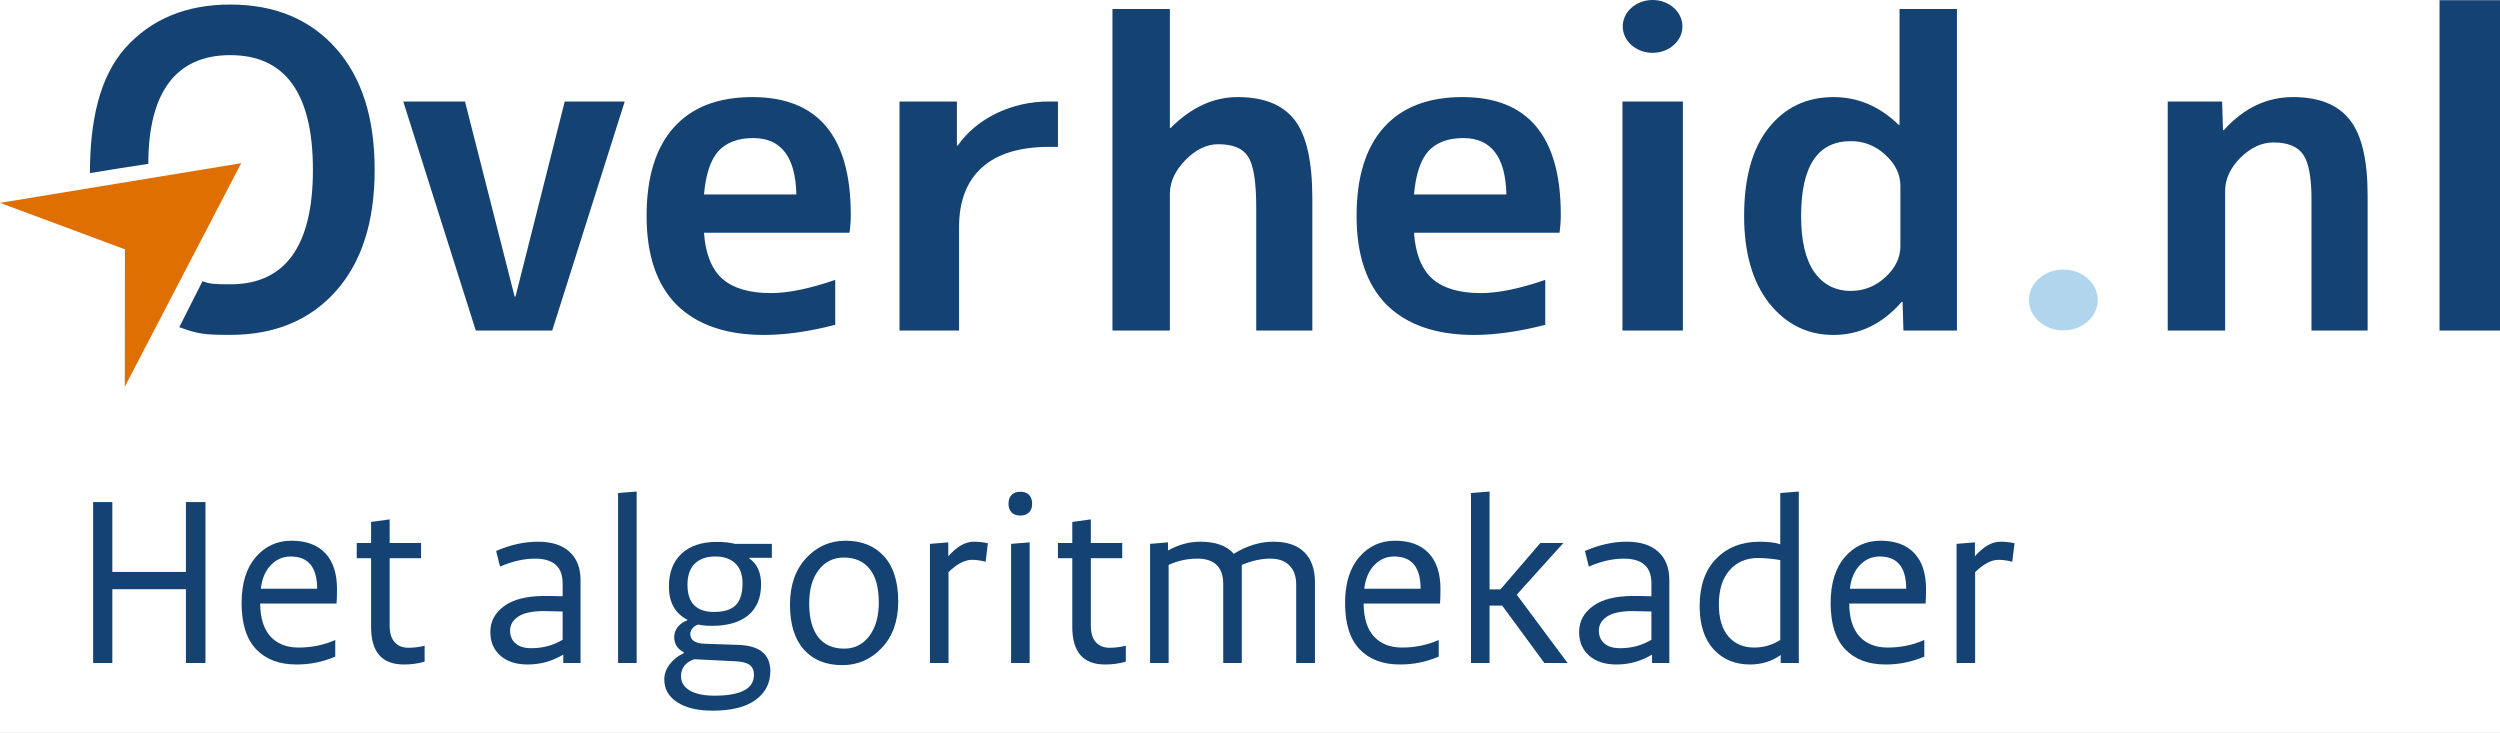
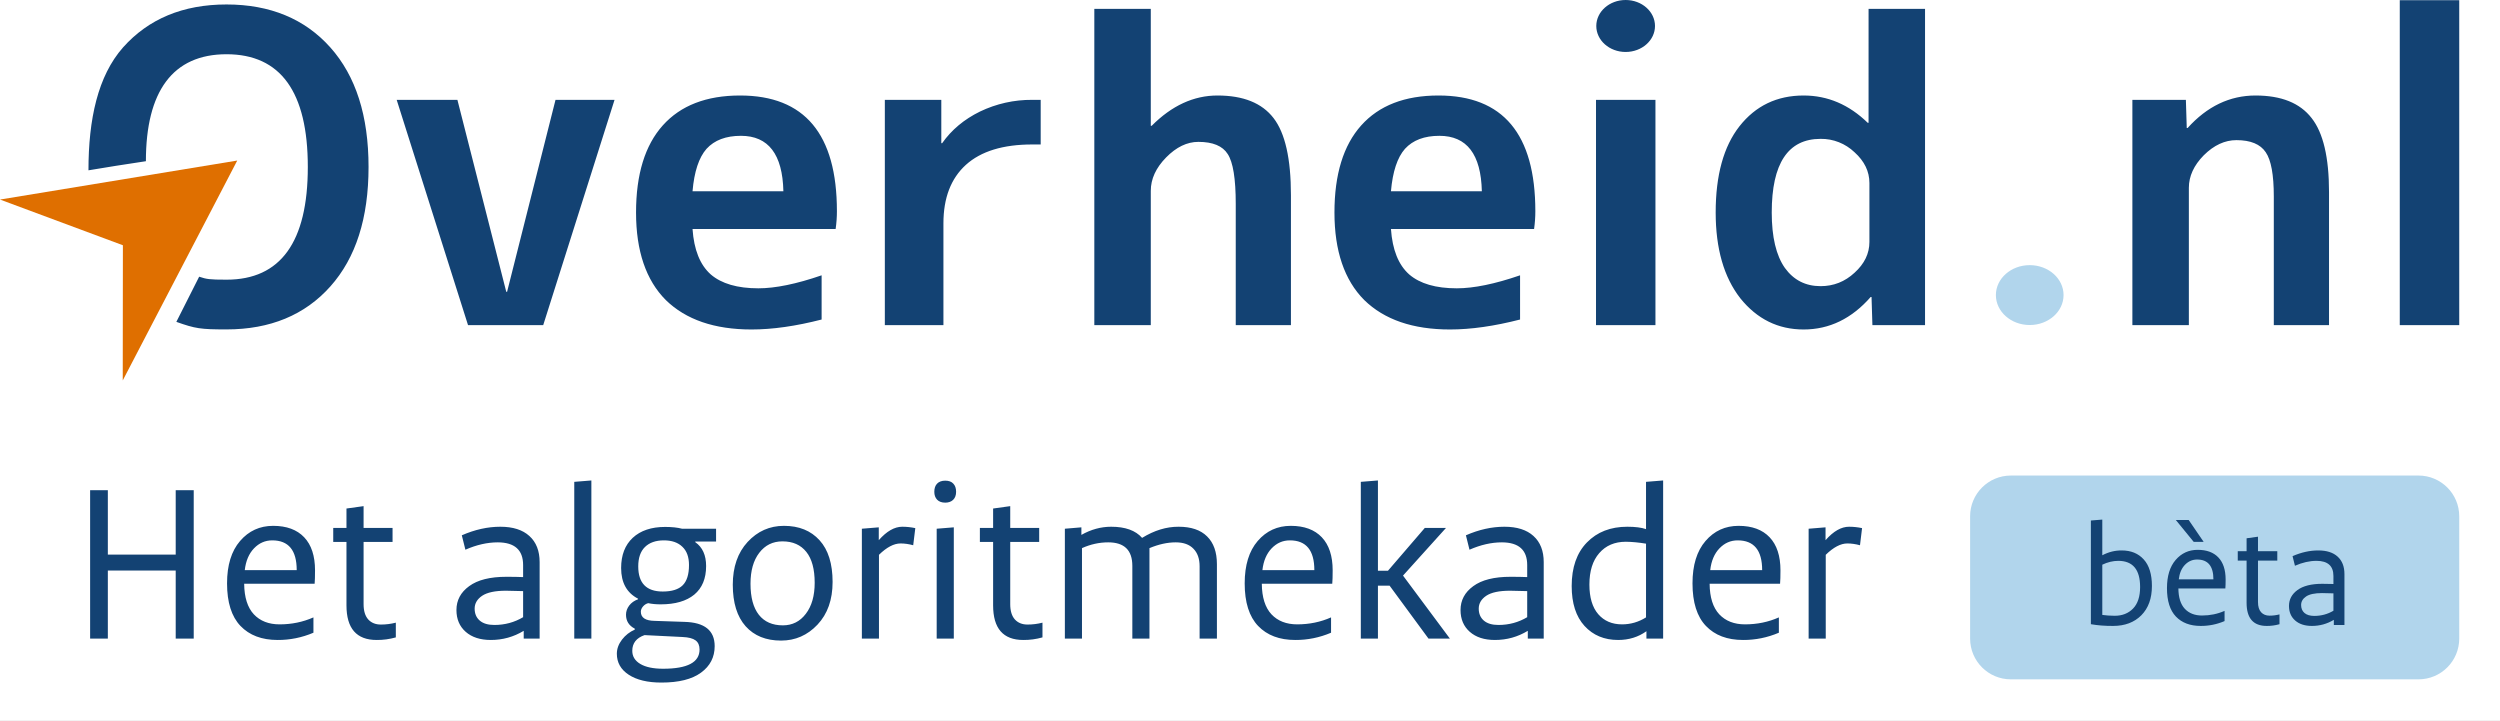
- <svg xmlns="http://www.w3.org/2000/svg" width="181" height="53" viewBox="0 0 181 53" fill="none">
-   <g clip-path="url(#clip0_57_457)">
-     <rect width="181" height="53" fill="white" />
-     <g clip-path="url(#clip1_57_457)">
-       <path d="M16.672 0.329C13.464 0.329 10.929 1.39 9.053 3.493C7.198 5.599 6.511 8.772 6.511 12.535C8.229 12.257 8.81 12.149 10.738 11.865C10.738 6.725 12.712 3.992 16.672 3.992C20.652 3.992 22.655 6.761 22.655 12.288C22.655 17.815 20.652 20.584 16.672 20.584C15.384 20.584 15.207 20.545 14.658 20.365L12.979 23.689C14.381 24.188 14.761 24.245 16.672 24.245C19.881 24.245 22.441 23.186 24.315 21.081C26.191 18.977 27.125 16.049 27.125 12.288C27.125 8.525 26.191 5.599 24.315 3.493C22.439 1.39 19.882 0.329 16.672 0.329ZM33.665 7.349L37.26 21.475H37.322L40.886 7.349H45.23L39.98 23.93H34.447L29.196 7.349H33.665ZM50.97 14.077H57.657C57.597 11.356 56.553 9.996 54.533 9.996C53.429 9.996 52.584 10.314 52.001 10.953C51.439 11.59 51.094 12.632 50.97 14.077ZM50.97 16.852C51.075 18.381 51.522 19.497 52.314 20.2C53.105 20.879 54.273 21.22 55.815 21.22C57.064 21.22 58.618 20.902 60.471 20.263V23.517C58.576 24.004 56.855 24.25 55.314 24.25C52.584 24.25 50.48 23.527 49 22.081C47.542 20.615 46.813 18.466 46.813 15.64C46.813 12.833 47.469 10.697 48.781 9.23C50.094 7.764 51.991 7.029 54.47 7.029C59.22 7.029 61.597 9.868 61.597 15.545C61.597 15.969 61.567 16.404 61.503 16.852H50.97ZM65.122 7.349H69.28V10.538H69.342C70.03 9.559 70.958 8.784 72.126 8.21C73.327 7.633 74.641 7.339 75.969 7.349H76.595V10.633H75.969C73.823 10.633 72.197 11.133 71.092 12.13C69.988 13.131 69.436 14.566 69.436 16.437V23.93H65.124V7.349M84.698 0.652V9.261H84.762C86.242 7.773 87.856 7.029 89.606 7.029C91.504 7.029 92.879 7.582 93.732 8.689C94.587 9.794 95.013 11.686 95.013 14.364V23.93H90.951V15.001C90.951 13.152 90.753 11.93 90.357 11.334C89.981 10.74 89.263 10.442 88.199 10.442C87.367 10.442 86.574 10.825 85.824 11.59C85.073 12.356 84.698 13.174 84.698 14.044V23.93H80.542V0.652H84.698ZM102.374 14.077H109.064C109.001 11.356 107.96 9.996 105.939 9.996C104.834 9.996 103.99 10.314 103.406 10.953C102.843 11.59 102.5 12.632 102.374 14.077ZM102.374 16.852C102.48 18.381 102.926 19.497 103.719 20.2C104.51 20.879 105.677 21.22 107.22 21.22C108.47 21.22 110.022 20.902 111.877 20.263V23.517C109.981 24.004 108.261 24.25 106.719 24.25C103.99 24.25 101.885 23.527 100.406 22.081C98.947 20.615 98.216 18.466 98.216 15.64C98.216 12.833 98.873 10.697 100.186 9.23C101.5 7.764 103.395 7.029 105.875 7.029C110.626 7.029 113.001 9.868 113.001 15.545C113.001 15.969 112.971 16.404 112.909 16.852H102.374ZM117.466 23.93V7.349H121.841V23.93H117.466ZM137.527 0.652H141.683V23.93H137.809L137.745 21.857H137.683C136.287 23.452 134.641 24.25 132.745 24.25C130.869 24.25 129.317 23.484 128.087 21.953C126.878 20.402 126.274 18.297 126.274 15.64C126.274 12.898 126.858 10.781 128.024 9.294C129.212 7.784 130.786 7.029 132.745 7.029C134.515 7.029 136.088 7.699 137.465 9.039H137.526L137.527 0.652ZM130.4 15.639C130.4 17.446 130.724 18.808 131.368 19.721C132.014 20.615 132.89 21.061 133.995 21.061C134.954 21.061 135.786 20.731 136.495 20.073C137.225 19.413 137.589 18.658 137.589 17.807V13.47C137.589 12.621 137.225 11.865 136.495 11.207C135.818 10.561 134.922 10.207 133.995 10.22C131.598 10.22 130.4 12.026 130.4 15.64M156.943 7.349H160.881L160.945 9.422H161.007C162.444 7.827 164.111 7.029 166.009 7.029C167.904 7.029 169.279 7.582 170.134 8.689C170.989 9.772 171.416 11.59 171.416 14.14V23.93H167.352V14.46C167.352 12.865 167.155 11.782 166.759 11.207C166.363 10.612 165.644 10.314 164.601 10.314C163.747 10.314 162.945 10.686 162.196 11.43C161.465 12.174 161.1 12.972 161.1 13.822V23.932H156.943V7.349ZM176.623 23.93V0.014H181V23.93H176.623Z" fill="#134273" />
-       <path d="M9.034 28L17.461 11.816L0 14.687L9.045 18.051L9.034 28Z" fill="#DF6F00" />
-       <path d="M149.387 23.922C150.763 23.922 151.878 22.936 151.878 21.718C151.878 20.501 150.763 19.514 149.387 19.514C148.012 19.514 146.897 20.501 146.897 21.718C146.897 22.936 148.012 23.922 149.387 23.922Z" fill="#B1D5EC" />
-       <path d="M119.647 3.825C120.84 3.825 121.808 2.969 121.808 1.913C121.808 0.857 120.84 0 119.647 0C118.454 0 117.487 0.857 117.487 1.913C117.487 2.969 118.454 3.825 119.647 3.825Z" fill="#134273" />
-     </g>
-     <path d="M6.742 48V36.352H8.133V41.406H13.461V36.352H14.875V48H13.461V42.656H8.133V48H6.742ZM17.492 43.664C17.492 42.237 17.833 41.128 18.516 40.336C19.198 39.544 20.062 39.148 21.109 39.148C22.167 39.148 22.979 39.448 23.547 40.047C24.115 40.646 24.398 41.51 24.398 42.641C24.398 43.109 24.388 43.461 24.367 43.695H18.836C18.846 44.763 19.099 45.562 19.594 46.094C20.088 46.62 20.763 46.883 21.617 46.883C22.565 46.883 23.451 46.7 24.273 46.336V47.539C23.367 47.925 22.43 48.115 21.461 48.109C20.221 48.109 19.25 47.742 18.547 47.008C17.844 46.273 17.492 45.159 17.492 43.664ZM18.883 42.625H22.961C22.961 41.068 22.32 40.289 21.039 40.289C20.487 40.289 20.01 40.497 19.609 40.914C19.208 41.331 18.966 41.901 18.883 42.625ZM25.828 40.414V39.312H26.867V37.789L28.211 37.602V39.312H30.484V40.414H28.211V45.297C28.211 45.828 28.333 46.229 28.578 46.5C28.823 46.766 29.154 46.898 29.57 46.898C29.966 46.898 30.357 46.849 30.742 46.75V47.906C30.242 48.047 29.74 48.115 29.234 48.109C27.656 48.109 26.867 47.203 26.867 45.391V40.414H25.828ZM35.5 45.758C35.5 44.992 35.833 44.367 36.5 43.883C37.167 43.393 38.141 43.148 39.422 43.148C39.932 43.148 40.37 43.156 40.734 43.172V42.227C40.734 41.044 40.073 40.45 38.75 40.445C37.927 40.445 37.078 40.638 36.203 41.023L35.922 39.891C36.948 39.443 37.956 39.219 38.945 39.219C39.935 39.219 40.695 39.461 41.227 39.945C41.763 40.43 42.031 41.115 42.031 42V48H40.781V47.391C39.99 47.87 39.13 48.109 38.203 48.109C37.37 48.109 36.711 47.896 36.227 47.469C35.742 47.042 35.5 46.471 35.5 45.758ZM36.93 45.648C36.93 46.044 37.062 46.357 37.328 46.586C37.594 46.815 37.977 46.93 38.477 46.93C39.3 46.93 40.052 46.727 40.734 46.32V44.273C40.052 44.253 39.604 44.242 39.391 44.242C38.536 44.242 37.911 44.375 37.516 44.641C37.125 44.906 36.93 45.242 36.93 45.648ZM44.75 48V35.695L46.094 35.586V48H44.75ZM48.094 49.188C48.094 48.802 48.229 48.432 48.5 48.078C48.771 47.729 49.104 47.469 49.5 47.297V47.219C49.042 46.984 48.812 46.62 48.812 46.125C48.812 45.87 48.896 45.63 49.062 45.406C49.234 45.182 49.466 45.018 49.758 44.914V44.867C48.872 44.409 48.43 43.607 48.43 42.461C48.43 41.445 48.734 40.654 49.344 40.086C49.958 39.518 50.805 39.234 51.883 39.234C52.414 39.234 52.857 39.281 53.211 39.375H55.883V40.383H54.25V40.43C54.818 40.825 55.102 41.45 55.102 42.305C55.102 43.284 54.792 44.031 54.172 44.547C53.552 45.057 52.672 45.312 51.531 45.312C51.167 45.312 50.841 45.281 50.555 45.219C50.393 45.26 50.255 45.349 50.141 45.484C50.031 45.615 49.977 45.75 49.977 45.891C49.977 46.359 50.341 46.599 51.07 46.609L53.406 46.688C54.984 46.729 55.773 47.365 55.773 48.594C55.773 49.458 55.417 50.151 54.703 50.672C53.995 51.193 52.958 51.453 51.594 51.453C50.505 51.453 49.648 51.247 49.023 50.836C48.404 50.43 48.094 49.88 48.094 49.188ZM49.305 48.961C49.305 49.398 49.516 49.742 49.938 49.992C50.359 50.242 50.956 50.367 51.727 50.367C53.638 50.367 54.591 49.862 54.586 48.852C54.586 48.534 54.482 48.297 54.273 48.141C54.065 47.984 53.721 47.896 53.242 47.875L50.266 47.727C49.625 47.95 49.305 48.362 49.305 48.961ZM49.773 42.336C49.773 43.648 50.414 44.305 51.695 44.305C52.409 44.305 52.93 44.143 53.258 43.82C53.591 43.492 53.758 42.961 53.758 42.227C53.758 41.596 53.583 41.117 53.234 40.789C52.891 40.456 52.409 40.289 51.789 40.289C51.148 40.289 50.651 40.464 50.297 40.812C49.948 41.156 49.773 41.664 49.773 42.336ZM57.195 43.773C57.195 42.378 57.583 41.258 58.359 40.414C59.141 39.57 60.091 39.148 61.211 39.148C62.393 39.148 63.325 39.526 64.008 40.281C64.69 41.031 65.031 42.122 65.031 43.555C65.031 44.95 64.635 46.068 63.844 46.906C63.057 47.74 62.104 48.156 60.984 48.156C59.802 48.156 58.875 47.781 58.203 47.031C57.531 46.276 57.195 45.19 57.195 43.773ZM58.586 43.695C58.586 44.763 58.805 45.575 59.242 46.133C59.68 46.685 60.307 46.961 61.125 46.961C61.87 46.961 62.471 46.659 62.93 46.055C63.393 45.45 63.625 44.638 63.625 43.617C63.625 42.55 63.406 41.742 62.969 41.195C62.531 40.643 61.906 40.367 61.094 40.367C60.339 40.367 59.732 40.667 59.273 41.266C58.815 41.859 58.586 42.669 58.586 43.695ZM67.328 48V39.375L68.656 39.266V40.273C69.276 39.57 69.891 39.219 70.5 39.219C70.844 39.219 71.185 39.255 71.523 39.328L71.359 40.672C71.016 40.578 70.685 40.531 70.367 40.531C69.846 40.531 69.281 40.828 68.672 41.422V48H67.328ZM73.016 36.477C73.016 36.2 73.088 35.987 73.234 35.836C73.385 35.68 73.599 35.602 73.875 35.602C74.156 35.602 74.367 35.68 74.508 35.836C74.654 35.987 74.727 36.2 74.727 36.477C74.727 36.747 74.648 36.958 74.492 37.109C74.336 37.255 74.13 37.328 73.875 37.328C73.599 37.328 73.385 37.25 73.234 37.094C73.088 36.938 73.016 36.732 73.016 36.477ZM73.203 48V39.375L74.547 39.266V48H73.203ZM76.594 40.414V39.312H77.633V37.789L78.977 37.602V39.312H81.25V40.414H78.977V45.297C78.977 45.828 79.099 46.229 79.344 46.5C79.588 46.766 79.919 46.898 80.336 46.898C80.732 46.898 81.122 46.849 81.508 46.75V47.906C81.008 48.047 80.505 48.115 80 48.109C78.422 48.109 77.633 47.203 77.633 45.391V40.414H76.594ZM83.266 48V39.375L84.562 39.266V39.859C85.318 39.432 86.096 39.219 86.898 39.219C88.008 39.219 88.818 39.51 89.328 40.094C90.287 39.505 91.242 39.214 92.195 39.219C93.174 39.219 93.919 39.471 94.43 39.977C94.945 40.482 95.203 41.208 95.203 42.156V48H93.844V42.32C93.844 41.732 93.682 41.273 93.359 40.945C93.042 40.612 92.578 40.445 91.969 40.445C91.318 40.445 90.63 40.596 89.906 40.898V48H88.562V42.289C88.562 41.06 87.932 40.445 86.672 40.445C85.969 40.445 85.281 40.596 84.609 40.898V48H83.266ZM97.383 43.664C97.383 42.237 97.724 41.128 98.406 40.336C99.088 39.544 99.953 39.148 101 39.148C102.057 39.148 102.87 39.448 103.438 40.047C104.005 40.646 104.289 41.51 104.289 42.641C104.289 43.109 104.279 43.461 104.258 43.695H98.727C98.737 44.763 98.99 45.562 99.484 46.094C99.979 46.62 100.654 46.883 101.508 46.883C102.456 46.883 103.341 46.7 104.164 46.336V47.539C103.258 47.925 102.32 48.115 101.352 48.109C100.112 48.109 99.141 47.742 98.438 47.008C97.734 46.273 97.383 45.159 97.383 43.664ZM98.773 42.625H102.852C102.852 41.068 102.211 40.289 100.93 40.289C100.378 40.289 99.901 40.497 99.5 40.914C99.099 41.331 98.857 41.901 98.773 42.625ZM106.5 48V35.695L107.844 35.586V42.672H108.633L111.523 39.312H113.188L109.812 43.055L113.492 48H111.812L108.758 43.844H107.844V48H106.5ZM114.328 45.758C114.328 44.992 114.661 44.367 115.328 43.883C115.995 43.393 116.969 43.148 118.25 43.148C118.76 43.148 119.198 43.156 119.562 43.172V42.227C119.562 41.044 118.901 40.45 117.578 40.445C116.755 40.445 115.906 40.638 115.031 41.023L114.75 39.891C115.776 39.443 116.784 39.219 117.773 39.219C118.763 39.219 119.523 39.461 120.055 39.945C120.591 40.43 120.859 41.115 120.859 42V48H119.609V47.391C118.818 47.87 117.958 48.109 117.031 48.109C116.198 48.109 115.539 47.896 115.055 47.469C114.57 47.042 114.328 46.471 114.328 45.758ZM115.758 45.648C115.758 46.044 115.891 46.357 116.156 46.586C116.422 46.815 116.805 46.93 117.305 46.93C118.128 46.93 118.88 46.727 119.562 46.32V44.273C118.88 44.253 118.432 44.242 118.219 44.242C117.365 44.242 116.74 44.375 116.344 44.641C115.953 44.906 115.758 45.242 115.758 45.648ZM123.055 43.875C123.055 42.411 123.453 41.271 124.25 40.453C125.052 39.63 126.109 39.219 127.422 39.219C128.042 39.219 128.531 39.281 128.891 39.406V35.695L130.234 35.586V48H128.922V47.422C128.281 47.88 127.542 48.109 126.703 48.109C125.615 48.109 124.734 47.742 124.062 47.008C123.391 46.273 123.055 45.229 123.055 43.875ZM124.445 43.758C124.445 44.773 124.677 45.55 125.141 46.086C125.604 46.617 126.227 46.883 127.008 46.883C127.68 46.883 128.307 46.7 128.891 46.336V40.547C128.312 40.453 127.784 40.404 127.305 40.398C126.43 40.398 125.734 40.695 125.219 41.289C124.703 41.878 124.445 42.7 124.445 43.758ZM132.539 43.664C132.539 42.237 132.88 41.128 133.562 40.336C134.245 39.544 135.109 39.148 136.156 39.148C137.214 39.148 138.026 39.448 138.594 40.047C139.161 40.646 139.445 41.51 139.445 42.641C139.445 43.109 139.435 43.461 139.414 43.695H133.883C133.893 44.763 134.146 45.562 134.641 46.094C135.135 46.62 135.81 46.883 136.664 46.883C137.612 46.883 138.497 46.7 139.32 46.336V47.539C138.414 47.925 137.477 48.115 136.508 48.109C135.268 48.109 134.297 47.742 133.594 47.008C132.891 46.273 132.539 45.159 132.539 43.664ZM133.93 42.625H138.008C138.008 41.068 137.367 40.289 136.086 40.289C135.534 40.289 135.057 40.497 134.656 40.914C134.255 41.331 134.013 41.901 133.93 42.625ZM141.656 48V39.375L142.984 39.266V40.273C143.604 39.57 144.219 39.219 144.828 39.219C145.172 39.219 145.513 39.255 145.852 39.328L145.688 40.672C145.344 40.578 145.013 40.531 144.695 40.531C144.174 40.531 143.609 40.828 143 41.422V48H141.656Z" fill="#134273" />
+ <svg xmlns="http://www.w3.org/2000/svg" width="184" height="53" viewBox="0 0 184 53" fill="none">
+   <rect width="184" height="53" fill="white" />
+   <g clip-path="url(#clip0_96_126)">
+     <path d="M16.672 0.329C13.464 0.329 10.929 1.39 9.053 3.493C7.198 5.599 6.511 8.772 6.511 12.535C8.229 12.257 8.81 12.149 10.738 11.865C10.738 6.725 12.712 3.992 16.672 3.992C20.652 3.992 22.655 6.761 22.655 12.288C22.655 17.815 20.652 20.584 16.672 20.584C15.384 20.584 15.207 20.545 14.658 20.365L12.979 23.689C14.381 24.188 14.761 24.245 16.672 24.245C19.881 24.245 22.441 23.186 24.315 21.081C26.191 18.977 27.125 16.049 27.125 12.288C27.125 8.525 26.191 5.599 24.315 3.493C22.439 1.39 19.882 0.329 16.672 0.329ZM33.665 7.349L37.26 21.475H37.322L40.886 7.349H45.23L39.98 23.93H34.447L29.196 7.349H33.665ZM50.97 14.077H57.657C57.597 11.356 56.553 9.996 54.533 9.996C53.429 9.996 52.584 10.314 52.001 10.953C51.439 11.59 51.094 12.632 50.97 14.077ZM50.97 16.852C51.075 18.381 51.522 19.497 52.314 20.2C53.105 20.879 54.273 21.22 55.815 21.22C57.064 21.22 58.618 20.902 60.471 20.263V23.517C58.576 24.004 56.855 24.25 55.314 24.25C52.584 24.25 50.48 23.527 49 22.081C47.542 20.615 46.813 18.466 46.813 15.64C46.813 12.833 47.469 10.697 48.781 9.23C50.094 7.764 51.991 7.029 54.47 7.029C59.22 7.029 61.597 9.868 61.597 15.545C61.597 15.969 61.567 16.404 61.503 16.852H50.97ZM65.122 7.349H69.28V10.538H69.342C70.03 9.559 70.958 8.784 72.126 8.21C73.327 7.633 74.641 7.339 75.969 7.349H76.595V10.633H75.969C73.823 10.633 72.197 11.133 71.092 12.13C69.988 13.131 69.436 14.566 69.436 16.437V23.93H65.124V7.349M84.698 0.652V9.261H84.762C86.242 7.773 87.856 7.029 89.606 7.029C91.504 7.029 92.879 7.582 93.732 8.689C94.587 9.794 95.013 11.686 95.013 14.364V23.93H90.951V15.001C90.951 13.152 90.753 11.93 90.357 11.334C89.981 10.74 89.263 10.442 88.199 10.442C87.367 10.442 86.574 10.825 85.824 11.59C85.073 12.356 84.698 13.174 84.698 14.044V23.93H80.542V0.652H84.698ZM102.374 14.077H109.064C109.001 11.356 107.96 9.996 105.939 9.996C104.834 9.996 103.99 10.314 103.406 10.953C102.843 11.59 102.5 12.632 102.374 14.077ZM102.374 16.852C102.48 18.381 102.926 19.497 103.719 20.2C104.51 20.879 105.677 21.22 107.22 21.22C108.47 21.22 110.022 20.902 111.877 20.263V23.517C109.981 24.004 108.261 24.25 106.719 24.25C103.99 24.25 101.885 23.527 100.406 22.081C98.947 20.615 98.216 18.466 98.216 15.64C98.216 12.833 98.873 10.697 100.186 9.23C101.5 7.764 103.395 7.029 105.875 7.029C110.626 7.029 113.001 9.868 113.001 15.545C113.001 15.969 112.971 16.404 112.909 16.852H102.374ZM117.466 23.93V7.349H121.841V23.93H117.466ZM137.527 0.652H141.683V23.93H137.809L137.745 21.857H137.683C136.287 23.452 134.641 24.25 132.745 24.25C130.869 24.25 129.317 23.484 128.087 21.953C126.878 20.402 126.274 18.297 126.274 15.64C126.274 12.898 126.858 10.781 128.024 9.294C129.212 7.784 130.786 7.029 132.745 7.029C134.515 7.029 136.088 7.699 137.465 9.039H137.526L137.527 0.652ZM130.4 15.639C130.4 17.446 130.724 18.808 131.368 19.721C132.014 20.615 132.89 21.061 133.995 21.061C134.954 21.061 135.786 20.731 136.495 20.073C137.225 19.413 137.589 18.658 137.589 17.807V13.47C137.589 12.621 137.225 11.865 136.495 11.207C135.818 10.561 134.922 10.207 133.995 10.22C131.598 10.22 130.4 12.026 130.4 15.64M156.943 7.349H160.881L160.945 9.422H161.007C162.444 7.827 164.111 7.029 166.009 7.029C167.904 7.029 169.279 7.582 170.134 8.689C170.989 9.772 171.416 11.59 171.416 14.14V23.93H167.352V14.46C167.352 12.865 167.155 11.782 166.759 11.207C166.363 10.612 165.644 10.314 164.601 10.314C163.747 10.314 162.945 10.686 162.196 11.43C161.465 12.174 161.1 12.972 161.1 13.822V23.932H156.943V7.349ZM176.623 23.93V0.014H181V23.93H176.623Z" fill="#134273" />
+     <path d="M9.034 28L17.461 11.816L0 14.687L9.045 18.051L9.034 28Z" fill="#DF6F00" />
+     <path d="M149.387 23.922C150.763 23.922 151.878 22.936 151.878 21.718C151.878 20.501 150.763 19.514 149.387 19.514C148.012 19.514 146.897 20.501 146.897 21.718C146.897 22.936 148.012 23.922 149.387 23.922Z" fill="#B1D5EC" />
+     <path d="M119.647 3.825C120.84 3.825 121.808 2.969 121.808 1.913C121.808 0.857 120.84 0 119.647 0C118.454 0 117.487 0.857 117.487 1.913C117.487 2.969 118.454 3.825 119.647 3.825Z" fill="#134273" />
  </g>
+   <path d="M6.633 47V36.08H7.937V40.818H12.932V36.08H14.258V47H12.932V41.99H7.937V47H6.633ZM16.711 42.935C16.711 41.597 17.031 40.557 17.671 39.815C18.311 39.073 19.121 38.702 20.102 38.702C21.094 38.702 21.855 38.982 22.388 39.544C22.92 40.105 23.186 40.916 23.186 41.976C23.186 42.415 23.176 42.745 23.157 42.964H17.971C17.981 43.965 18.218 44.715 18.682 45.213C19.145 45.706 19.778 45.953 20.579 45.953C21.467 45.953 22.297 45.782 23.069 45.44V46.568C22.219 46.929 21.34 47.107 20.432 47.102C19.27 47.102 18.359 46.758 17.7 46.07C17.041 45.381 16.711 44.336 16.711 42.935ZM18.015 41.961H21.838C21.838 40.501 21.238 39.771 20.037 39.771C19.519 39.771 19.072 39.966 18.696 40.357C18.32 40.748 18.093 41.282 18.015 41.961ZM24.526 39.888V38.855H25.5V37.427L26.76 37.252V38.855H28.892V39.888H26.76V44.466C26.76 44.964 26.875 45.34 27.105 45.594C27.334 45.843 27.644 45.967 28.035 45.967C28.406 45.967 28.772 45.921 29.133 45.828V46.912C28.665 47.044 28.193 47.107 27.72 47.102C26.24 47.102 25.5 46.253 25.5 44.554V39.888H24.526ZM33.594 44.898C33.594 44.18 33.906 43.594 34.531 43.14C35.156 42.681 36.069 42.452 37.27 42.452C37.749 42.452 38.159 42.459 38.501 42.474V41.587C38.501 40.479 37.881 39.922 36.641 39.917C35.869 39.917 35.073 40.098 34.253 40.459L33.989 39.398C34.951 38.977 35.896 38.768 36.824 38.768C37.752 38.768 38.464 38.995 38.962 39.449C39.465 39.903 39.717 40.545 39.717 41.375V47H38.545V46.429C37.803 46.878 36.997 47.102 36.128 47.102C35.347 47.102 34.729 46.902 34.275 46.502C33.821 46.102 33.594 45.567 33.594 44.898ZM34.934 44.795C34.934 45.166 35.059 45.459 35.308 45.674C35.557 45.889 35.916 45.997 36.384 45.997C37.156 45.997 37.861 45.806 38.501 45.425V43.506C37.861 43.487 37.441 43.477 37.241 43.477C36.44 43.477 35.855 43.602 35.483 43.851C35.117 44.1 34.934 44.415 34.934 44.795ZM42.266 47V35.464L43.525 35.362V47H42.266ZM45.4 48.113C45.4 47.752 45.527 47.405 45.781 47.073C46.035 46.746 46.348 46.502 46.719 46.341V46.268C46.289 46.048 46.074 45.706 46.074 45.242C46.074 45.003 46.152 44.778 46.309 44.568C46.47 44.358 46.687 44.205 46.96 44.107V44.063C46.13 43.633 45.715 42.881 45.715 41.807C45.715 40.855 46.001 40.113 46.572 39.581C47.148 39.048 47.942 38.782 48.953 38.782C49.451 38.782 49.866 38.826 50.198 38.914H52.703V39.859H51.172V39.903C51.704 40.274 51.97 40.86 51.97 41.661C51.97 42.579 51.68 43.279 51.099 43.763C50.518 44.241 49.692 44.48 48.623 44.48C48.281 44.48 47.976 44.451 47.708 44.393C47.556 44.432 47.427 44.515 47.319 44.642C47.217 44.764 47.166 44.891 47.166 45.023C47.166 45.462 47.507 45.687 48.191 45.696L50.381 45.77C51.86 45.809 52.6 46.404 52.6 47.557C52.6 48.367 52.266 49.017 51.597 49.505C50.933 49.993 49.961 50.237 48.682 50.237C47.661 50.237 46.858 50.044 46.272 49.659C45.691 49.278 45.4 48.763 45.4 48.113ZM46.536 47.901C46.536 48.311 46.733 48.633 47.129 48.868C47.524 49.102 48.084 49.219 48.806 49.219C50.598 49.219 51.492 48.746 51.487 47.798C51.487 47.501 51.389 47.278 51.194 47.132C50.998 46.985 50.676 46.902 50.227 46.883L47.437 46.744C46.836 46.954 46.536 47.339 46.536 47.901ZM46.975 41.69C46.975 42.92 47.576 43.536 48.777 43.536C49.446 43.536 49.934 43.384 50.242 43.081C50.554 42.774 50.71 42.276 50.71 41.587C50.71 40.997 50.547 40.547 50.22 40.24C49.898 39.927 49.446 39.771 48.865 39.771C48.264 39.771 47.798 39.935 47.466 40.262C47.139 40.584 46.975 41.06 46.975 41.69ZM53.933 43.038C53.933 41.729 54.297 40.679 55.024 39.888C55.757 39.097 56.648 38.702 57.698 38.702C58.806 38.702 59.68 39.056 60.32 39.764C60.959 40.467 61.279 41.49 61.279 42.833C61.279 44.141 60.908 45.188 60.166 45.975C59.429 46.756 58.535 47.147 57.485 47.147C56.377 47.147 55.508 46.795 54.878 46.092C54.248 45.384 53.933 44.366 53.933 43.038ZM55.237 42.964C55.237 43.965 55.442 44.727 55.852 45.249C56.262 45.767 56.851 46.026 57.617 46.026C58.315 46.026 58.879 45.743 59.309 45.176C59.744 44.61 59.961 43.848 59.961 42.891C59.961 41.89 59.756 41.133 59.346 40.621C58.935 40.103 58.35 39.844 57.588 39.844C56.88 39.844 56.311 40.125 55.881 40.687C55.452 41.243 55.237 42.002 55.237 42.964ZM63.433 47V38.914L64.678 38.812V39.756C65.259 39.097 65.835 38.768 66.406 38.768C66.728 38.768 67.048 38.802 67.366 38.87L67.212 40.13C66.89 40.042 66.58 39.998 66.282 39.998C65.793 39.998 65.264 40.276 64.692 40.833V47H63.433ZM68.765 36.197C68.765 35.938 68.833 35.738 68.97 35.596C69.111 35.45 69.311 35.377 69.57 35.377C69.834 35.377 70.032 35.45 70.164 35.596C70.3 35.738 70.369 35.938 70.369 36.197C70.369 36.451 70.295 36.648 70.149 36.79C70.002 36.927 69.81 36.995 69.57 36.995C69.311 36.995 69.111 36.922 68.97 36.775C68.833 36.629 68.765 36.436 68.765 36.197ZM68.94 47V38.914L70.2 38.812V47H68.94ZM72.119 39.888V38.855H73.093V37.427L74.353 37.252V38.855H76.484V39.888H74.353V44.466C74.353 44.964 74.468 45.34 74.697 45.594C74.927 45.843 75.237 45.967 75.627 45.967C75.999 45.967 76.365 45.921 76.726 45.828V46.912C76.257 47.044 75.786 47.107 75.312 47.102C73.833 47.102 73.093 46.253 73.093 44.554V39.888H72.119ZM78.374 47V38.914L79.59 38.812V39.368C80.298 38.968 81.028 38.768 81.78 38.768C82.82 38.768 83.579 39.041 84.058 39.588C84.956 39.036 85.852 38.763 86.746 38.768C87.664 38.768 88.362 39.004 88.84 39.478C89.324 39.952 89.565 40.633 89.565 41.522V47H88.291V41.675C88.291 41.123 88.14 40.694 87.837 40.386C87.539 40.074 87.105 39.917 86.533 39.917C85.923 39.917 85.278 40.059 84.6 40.342V47H83.34V41.646C83.34 40.494 82.749 39.917 81.567 39.917C80.908 39.917 80.264 40.059 79.634 40.342V47H78.374ZM91.609 42.935C91.609 41.597 91.929 40.557 92.568 39.815C93.208 39.073 94.019 38.702 95 38.702C95.991 38.702 96.753 38.982 97.285 39.544C97.817 40.105 98.084 40.916 98.084 41.976C98.084 42.415 98.074 42.745 98.054 42.964H92.869C92.878 43.965 93.115 44.715 93.579 45.213C94.043 45.706 94.675 45.953 95.476 45.953C96.365 45.953 97.195 45.782 97.966 45.44V46.568C97.117 46.929 96.238 47.107 95.33 47.102C94.168 47.102 93.257 46.758 92.598 46.07C91.939 45.381 91.609 44.336 91.609 42.935ZM92.913 41.961H96.736C96.736 40.501 96.135 39.771 94.934 39.771C94.416 39.771 93.97 39.966 93.594 40.357C93.218 40.748 92.991 41.282 92.913 41.961ZM100.156 47V35.464L101.416 35.362V42.005H102.156L104.866 38.855H106.426L103.262 42.364L106.711 47H105.137L102.273 43.103H101.416V47H100.156ZM107.495 44.898C107.495 44.18 107.808 43.594 108.433 43.14C109.058 42.681 109.971 42.452 111.172 42.452C111.65 42.452 112.061 42.459 112.402 42.474V41.587C112.402 40.479 111.782 39.922 110.542 39.917C109.771 39.917 108.975 40.098 108.154 40.459L107.891 39.398C108.853 38.977 109.797 38.768 110.725 38.768C111.653 38.768 112.366 38.995 112.864 39.449C113.367 39.903 113.618 40.545 113.618 41.375V47H112.446V46.429C111.704 46.878 110.898 47.102 110.029 47.102C109.248 47.102 108.63 46.902 108.176 46.502C107.722 46.102 107.495 45.567 107.495 44.898ZM108.835 44.795C108.835 45.166 108.96 45.459 109.209 45.674C109.458 45.889 109.817 45.997 110.286 45.997C111.057 45.997 111.763 45.806 112.402 45.425V43.506C111.763 43.487 111.343 43.477 111.143 43.477C110.342 43.477 109.756 43.602 109.385 43.851C109.019 44.1 108.835 44.415 108.835 44.795ZM115.676 43.133C115.676 41.761 116.05 40.691 116.797 39.925C117.549 39.153 118.54 38.768 119.771 38.768C120.352 38.768 120.811 38.826 121.147 38.943V35.464L122.407 35.362V47H121.177V46.458C120.576 46.888 119.883 47.102 119.097 47.102C118.076 47.102 117.251 46.758 116.621 46.07C115.991 45.381 115.676 44.402 115.676 43.133ZM116.98 43.023C116.98 43.975 117.197 44.703 117.632 45.206C118.066 45.704 118.65 45.953 119.382 45.953C120.012 45.953 120.601 45.782 121.147 45.44V40.013C120.605 39.925 120.11 39.878 119.661 39.873C118.84 39.873 118.188 40.152 117.705 40.709C117.222 41.26 116.98 42.032 116.98 43.023ZM124.568 42.935C124.568 41.597 124.888 40.557 125.527 39.815C126.167 39.073 126.978 38.702 127.959 38.702C128.95 38.702 129.712 38.982 130.244 39.544C130.776 40.105 131.042 40.916 131.042 41.976C131.042 42.415 131.033 42.745 131.013 42.964H125.828C125.837 43.965 126.074 44.715 126.538 45.213C127.002 45.706 127.634 45.953 128.435 45.953C129.324 45.953 130.154 45.782 130.925 45.44V46.568C130.076 46.929 129.197 47.107 128.289 47.102C127.126 47.102 126.216 46.758 125.557 46.07C124.897 45.381 124.568 44.336 124.568 42.935ZM125.872 41.961H129.695C129.695 40.501 129.094 39.771 127.893 39.771C127.375 39.771 126.929 39.966 126.553 40.357C126.177 40.748 125.95 41.282 125.872 41.961ZM133.115 47V38.914L134.36 38.812V39.756C134.941 39.097 135.518 38.768 136.089 38.768C136.411 38.768 136.731 38.802 137.048 38.87L136.895 40.13C136.572 40.042 136.262 39.998 135.964 39.998C135.476 39.998 134.946 40.276 134.375 40.833V47H133.115Z" fill="#134273" />
+   <rect x="145" y="35" width="36" height="15" rx="3" fill="#B1D5EC" />
+   <path d="M153.889 45.941V38.31L154.729 38.241V40.868C155.188 40.627 155.664 40.508 156.159 40.512C156.84 40.512 157.38 40.733 157.78 41.176C158.181 41.618 158.381 42.27 158.381 43.129C158.381 44.044 158.12 44.763 157.6 45.287C157.079 45.808 156.389 46.068 155.529 46.068C154.93 46.072 154.383 46.029 153.889 45.941ZM154.729 45.258C154.995 45.297 155.3 45.318 155.642 45.321C156.195 45.321 156.644 45.145 156.989 44.794C157.338 44.439 157.512 43.908 157.512 43.202C157.512 41.923 156.978 41.282 155.91 41.278C155.516 41.278 155.122 41.373 154.729 41.562V45.258ZM159.489 43.29C159.489 42.398 159.702 41.705 160.129 41.21C160.555 40.715 161.096 40.468 161.75 40.468C162.411 40.468 162.919 40.655 163.273 41.029C163.628 41.404 163.806 41.944 163.806 42.65C163.806 42.943 163.799 43.163 163.786 43.31H160.329C160.336 43.977 160.493 44.477 160.803 44.809C161.112 45.137 161.534 45.302 162.067 45.302C162.66 45.302 163.213 45.188 163.728 44.96V45.712C163.161 45.953 162.575 46.072 161.97 46.068C161.195 46.068 160.588 45.839 160.148 45.38C159.709 44.921 159.489 44.224 159.489 43.29ZM160.139 38.27H161.086L162.189 39.882H161.457L160.139 38.27ZM160.358 42.641H162.907C162.907 41.667 162.507 41.181 161.706 41.181C161.361 41.181 161.063 41.311 160.812 41.571C160.562 41.832 160.41 42.188 160.358 42.641ZM164.699 41.259V40.57H165.349V39.618L166.188 39.501V40.57H167.609V41.259H166.188V44.31C166.188 44.643 166.265 44.893 166.418 45.062C166.571 45.228 166.778 45.312 167.038 45.312C167.285 45.312 167.53 45.281 167.771 45.219V45.941C167.458 46.029 167.144 46.072 166.828 46.068C165.842 46.068 165.349 45.502 165.349 44.369V41.259H164.699ZM168.469 44.599C168.469 44.12 168.677 43.73 169.094 43.427C169.51 43.121 170.119 42.968 170.92 42.968C171.239 42.968 171.512 42.973 171.74 42.982V42.392C171.74 41.653 171.327 41.282 170.5 41.278C169.986 41.278 169.455 41.399 168.908 41.64L168.732 40.932C169.374 40.652 170.004 40.512 170.622 40.512C171.241 40.512 171.716 40.663 172.048 40.966C172.383 41.269 172.551 41.697 172.551 42.25V46H171.77V45.619C171.275 45.919 170.738 46.068 170.158 46.068C169.637 46.068 169.226 45.935 168.923 45.668C168.62 45.401 168.469 45.045 168.469 44.599ZM169.362 44.53C169.362 44.778 169.445 44.973 169.611 45.116C169.777 45.259 170.017 45.331 170.329 45.331C170.843 45.331 171.314 45.204 171.74 44.95V43.671C171.314 43.658 171.034 43.651 170.9 43.651C170.367 43.651 169.976 43.734 169.729 43.9C169.484 44.066 169.362 44.276 169.362 44.53Z" fill="#134273" />
  <defs>
-     <clipPath id="clip0_57_457">
-       <rect width="181" height="53" fill="white" />
-     </clipPath>
-     <clipPath id="clip1_57_457">
+     <clipPath id="clip0_96_126">
      <rect width="181" height="28" fill="white" />
    </clipPath>
  </defs>
</svg>
